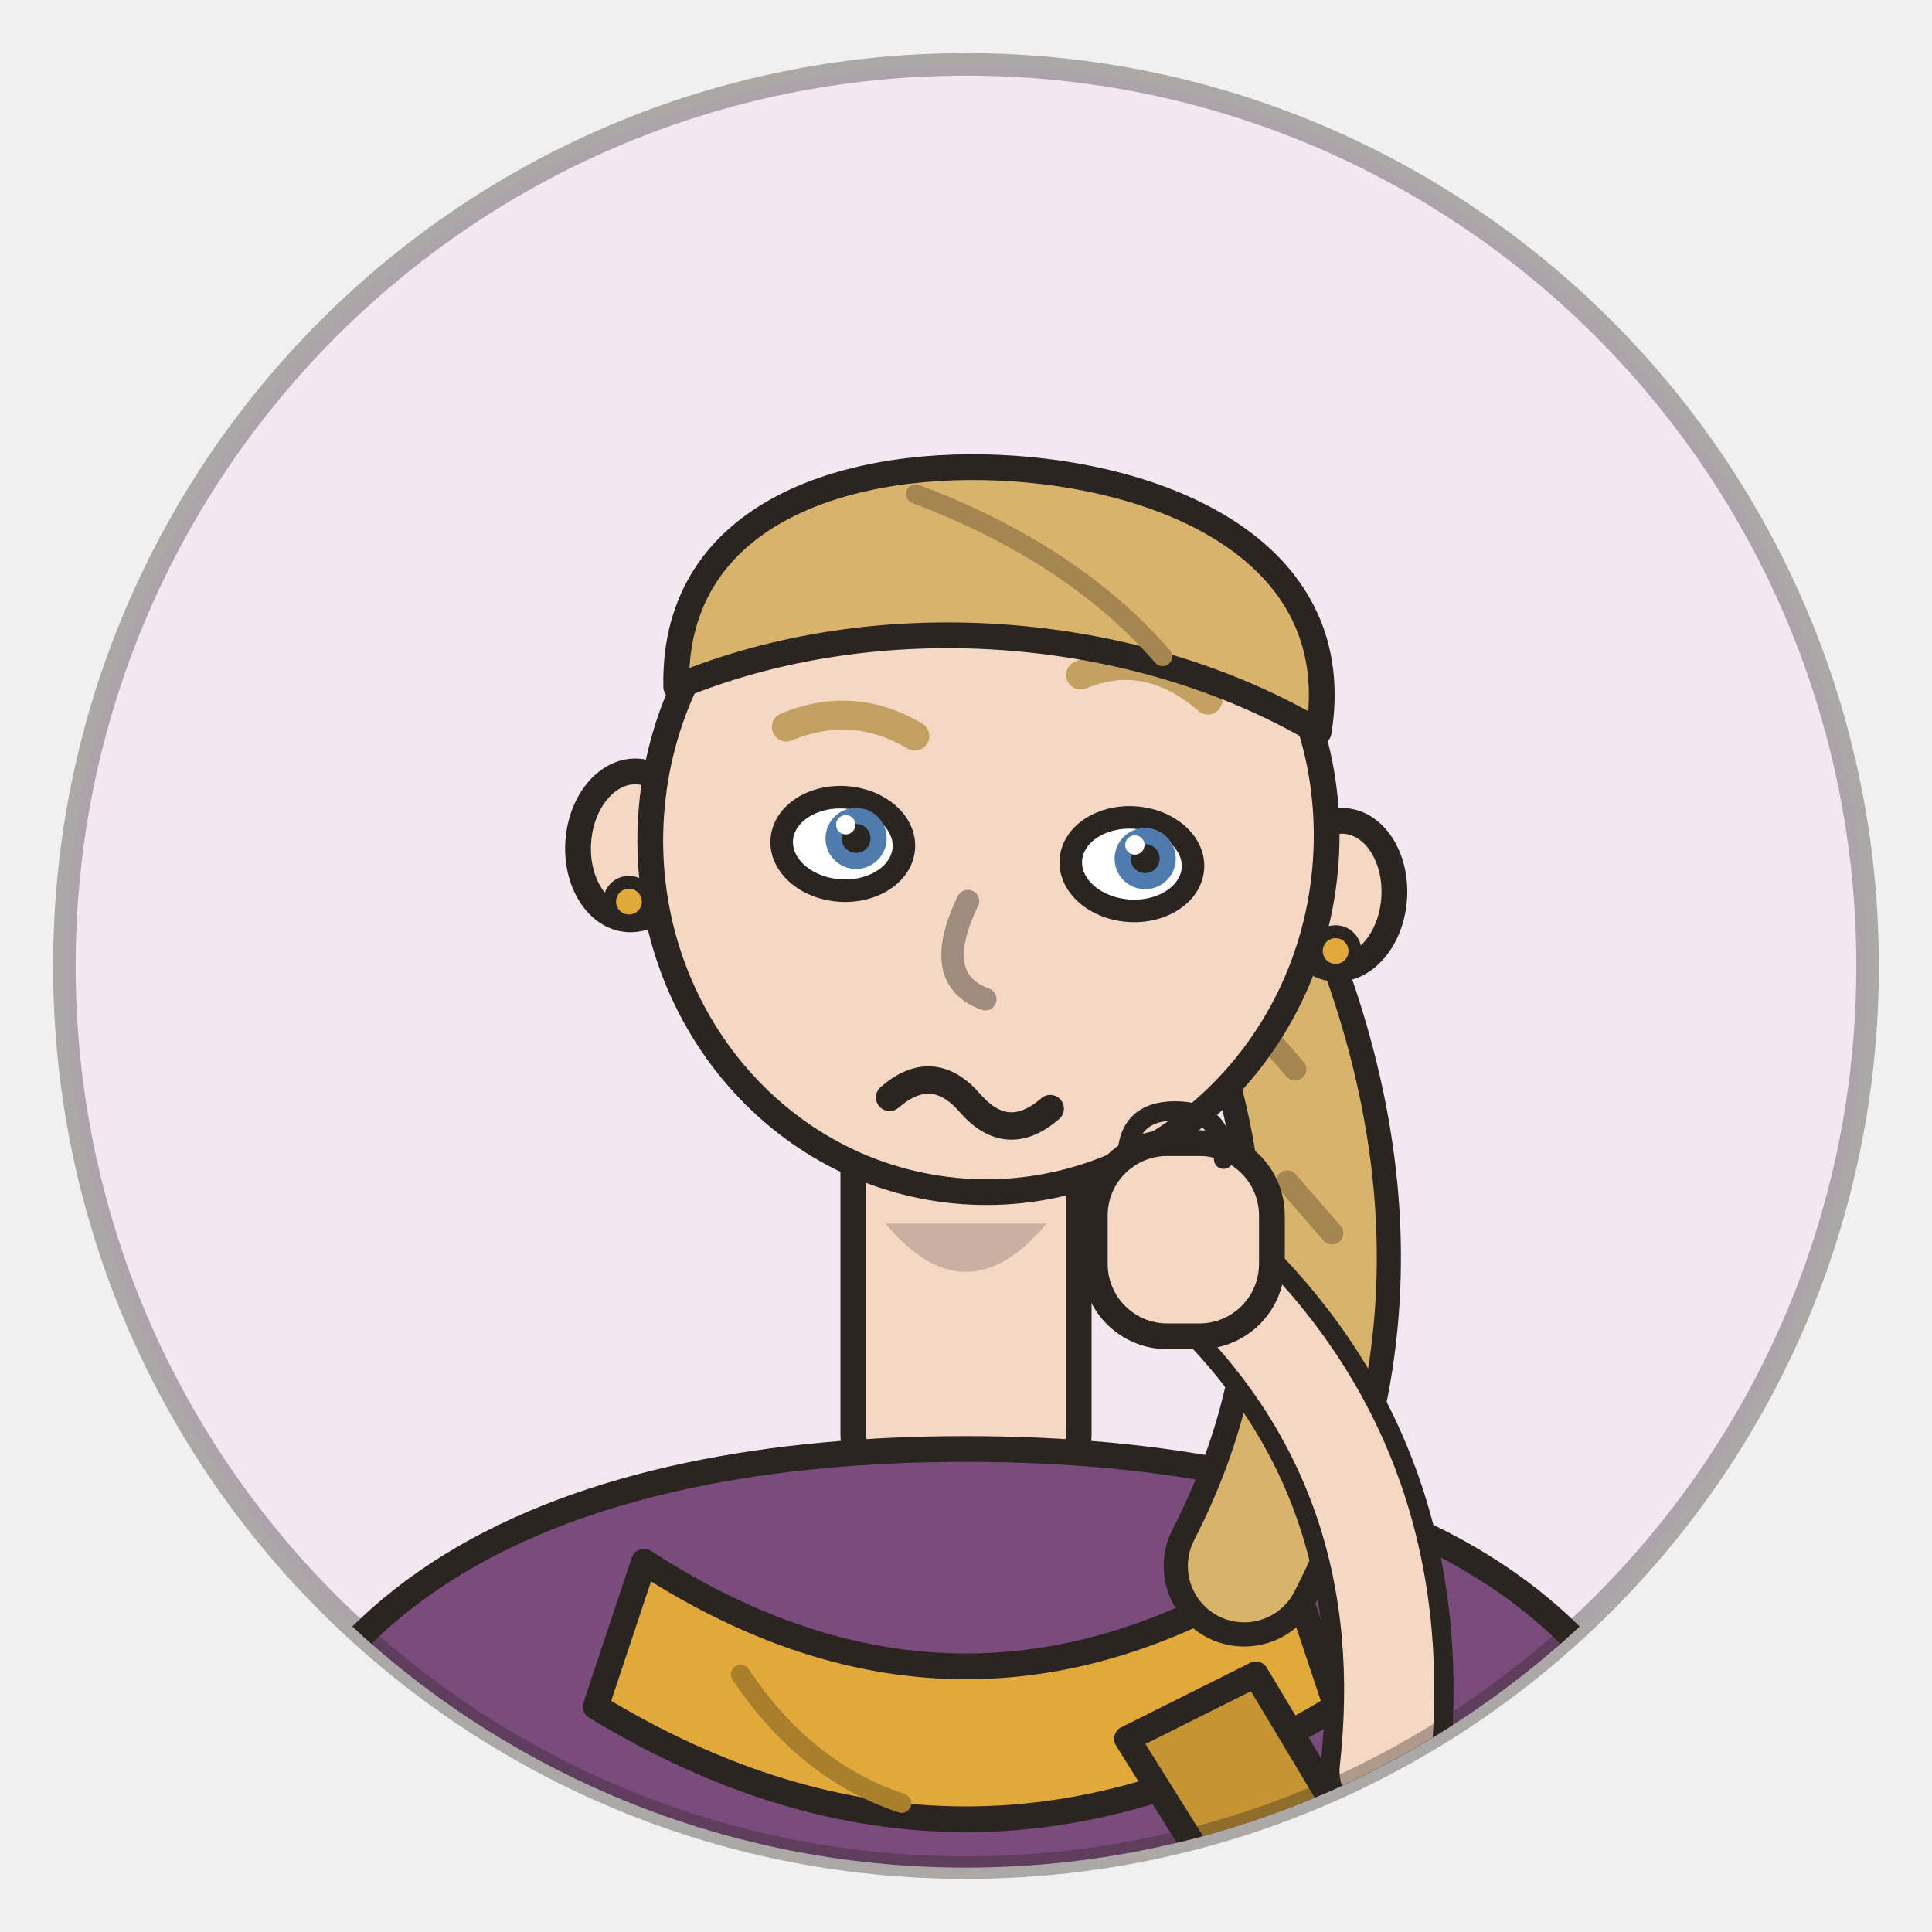
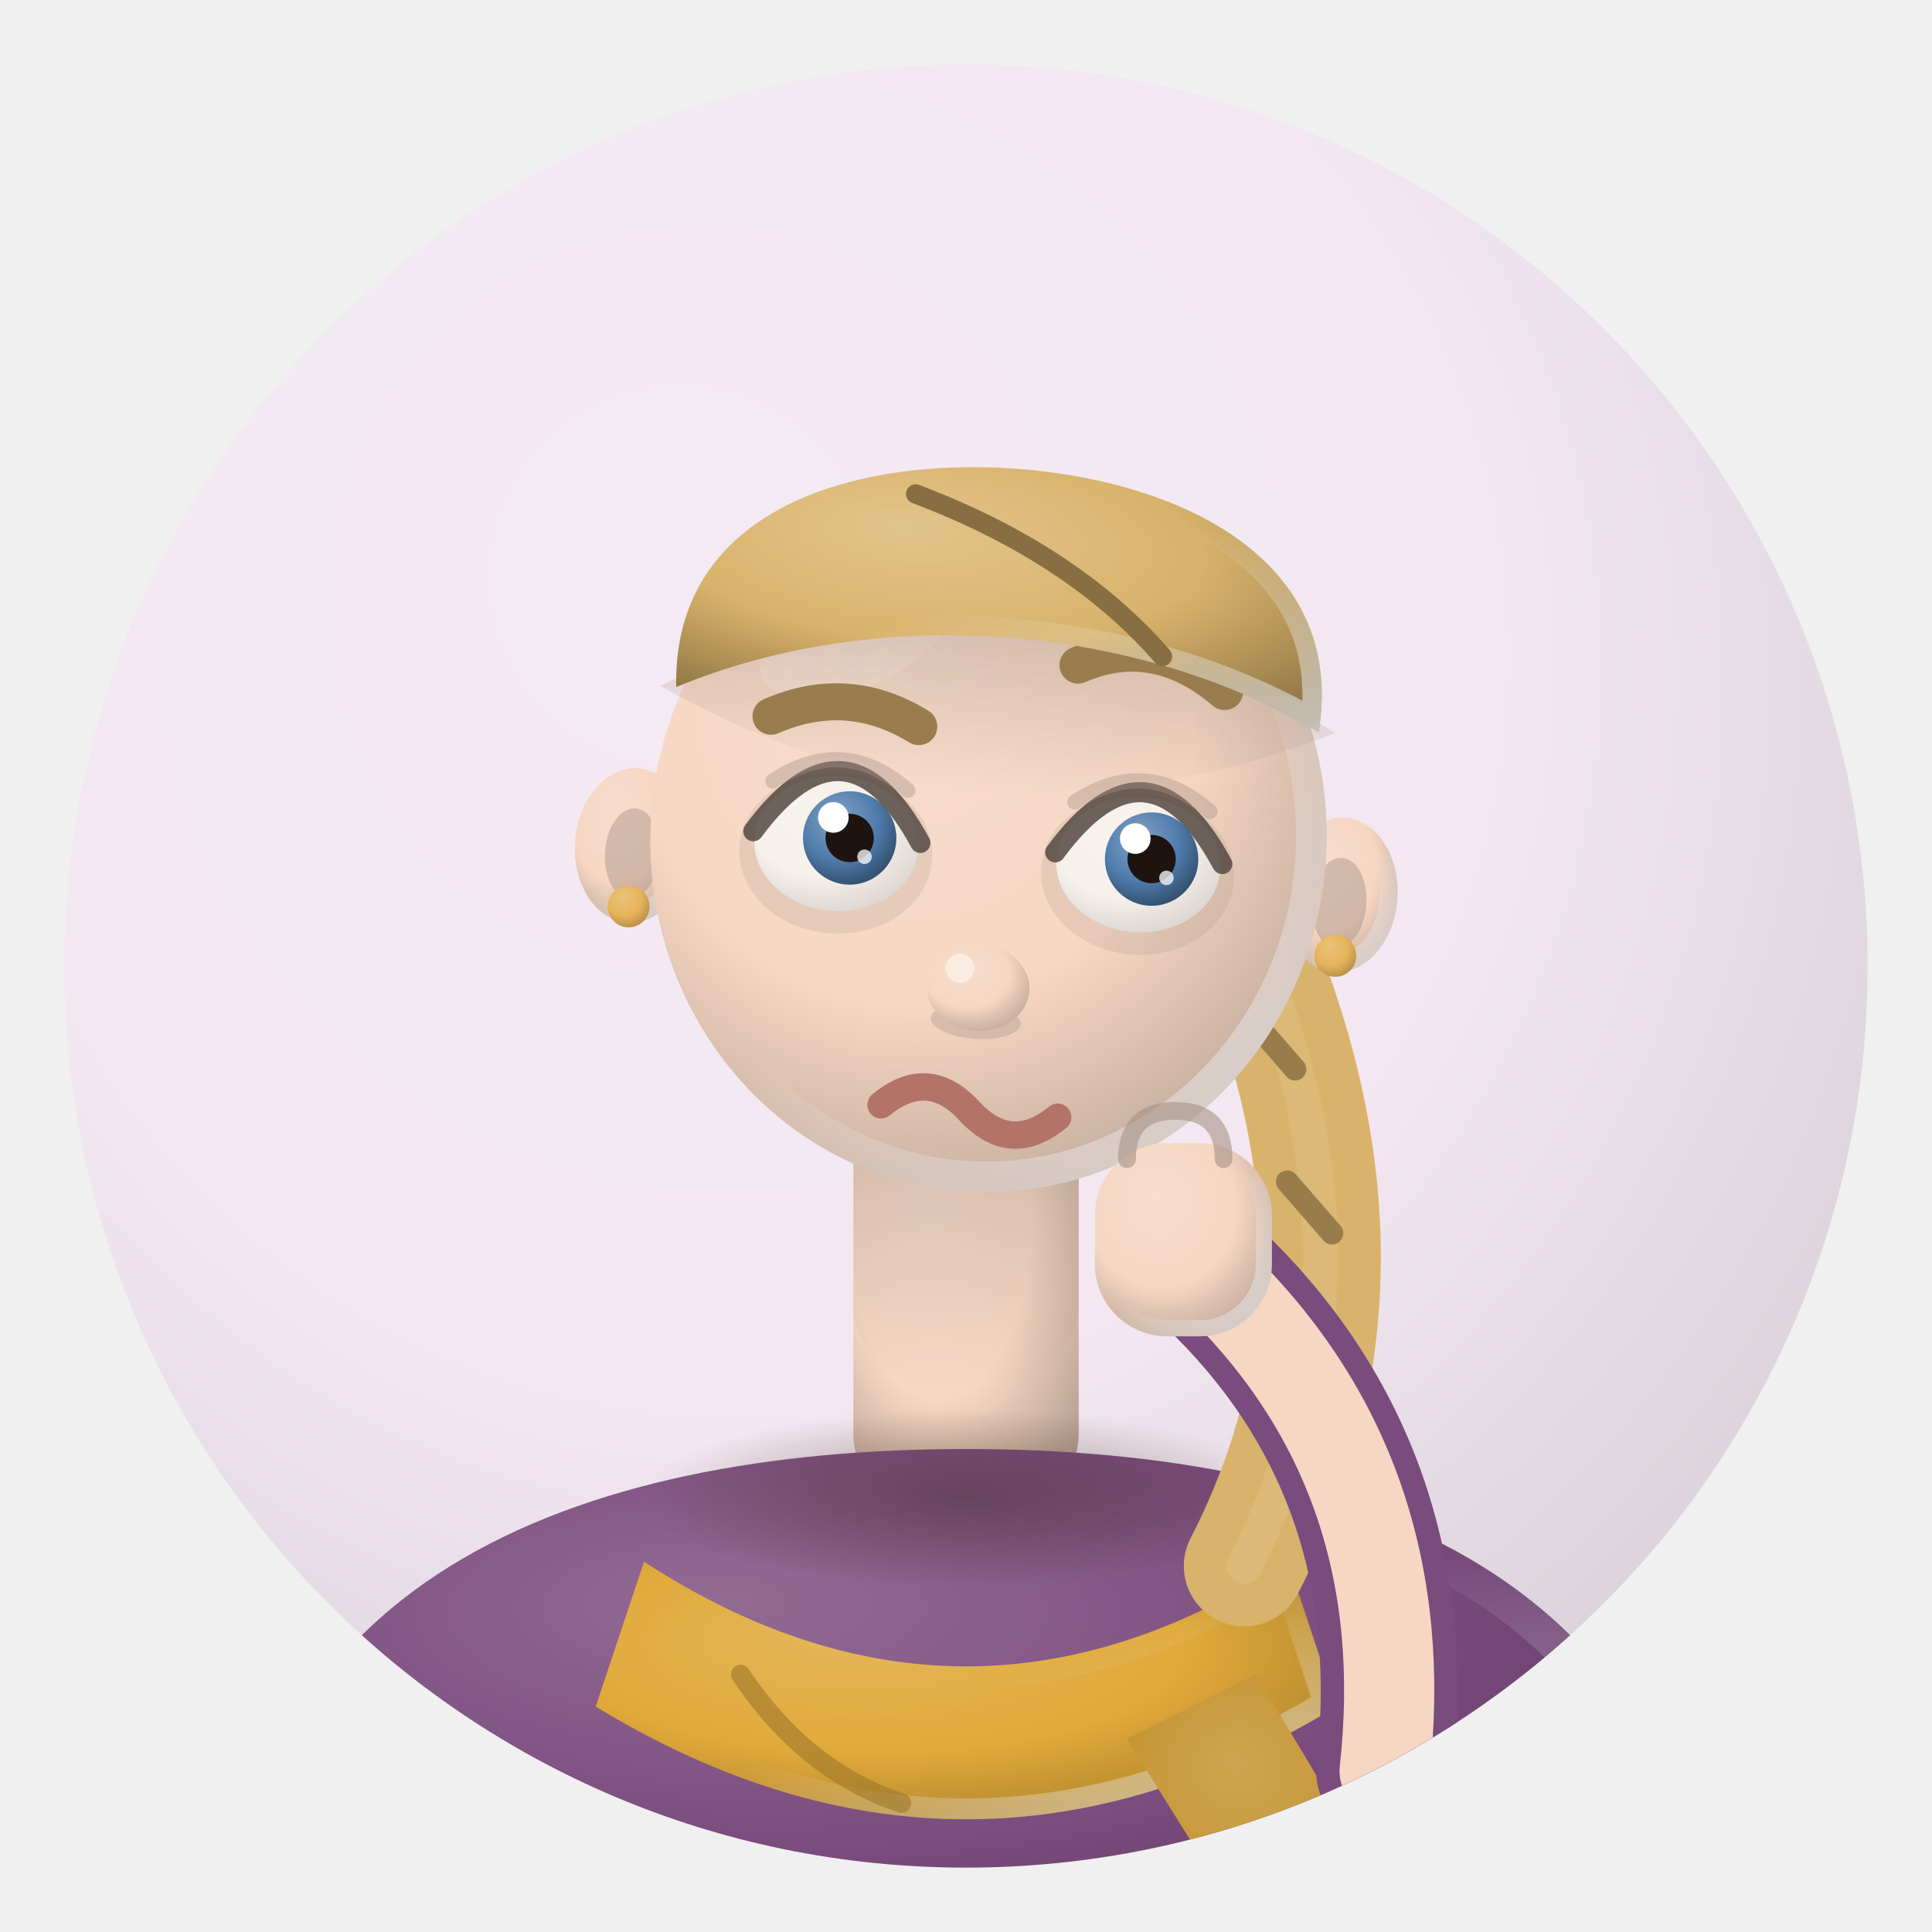
<svg xmlns="http://www.w3.org/2000/svg" viewBox="0 0 120 120" width="240" height="240" role="img" aria-label="Oksana, puzzled">
  <defs>
-     <clipPath id="clip-uk-friend-oksana">
-       <circle cx="60" cy="60" r="56" />
+     <linearGradient id="uk-friend-oksana-rim" x1="0" y1="0" x2="1" y2="1">
+       <stop offset="50%" stop-color="#EEF5FF" stop-opacity="0" />
+       <stop offset="100%" stop-color="#EEF5FF" stop-opacity="0.62" />
+     </linearGradient>
+     <radialGradient id="uk-friend-oksana-shadow" cx="0.5" cy="0.5" r="0.5">
+       <stop offset="0%" stop-color="#3A2418" stop-opacity="0.38" />
+       <stop offset="60%" stop-color="#3A2418" stop-opacity="0.17" />
+       <stop offset="100%" stop-color="#3A2418" stop-opacity="0" />
+     </radialGradient>
+     <radialGradient id="uk-friend-oksana-skin" cx="0.42" cy="0.38" r="0.8" fx="0.33" fy="0.27">
+       <stop offset="0%" stop-color="#F7DDCD" />
+       <stop offset="52%" stop-color="#F6D7C3" />
+       <stop offset="100%" stop-color="#AC9789" />
+     </radialGradient>
+     <radialGradient id="uk-friend-oksana-hair" cx="0.42" cy="0.38" r="0.8" fx="0.33" fy="0.27">
+       <stop offset="0%" stop-color="#E1C48C" />
+       <stop offset="52%" stop-color="#D9B36B" />
+       <stop offset="100%" stop-color="#876F42" />
+     </radialGradient>
+     <radialGradient id="uk-friend-oksana-cloth" cx="0.42" cy="0.38" r="0.8" fx="0.33" fy="0.27">
+       <stop offset="0%" stop-color="#926B94" />
+       <stop offset="52%" stop-color="#7A4B7D" />
+       <stop offset="100%" stop-color="#533355" />
+     </radialGradient>
+     <radialGradient id="uk-friend-oksana-accent" cx="0.42" cy="0.38" r="0.8" fx="0.33" fy="0.27">
+       <stop offset="0%" stop-color="#E5B75A" />
+       <stop offset="52%" stop-color="#E0A93A" />
+       <stop offset="100%" stop-color="#9D7629" />
+     </radialGradient>
+     <radialGradient id="uk-friend-oksana-disc" cx="0.42" cy="0.38" r="0.8" fx="0.33" fy="0.27">
+       <stop offset="0%" stop-color="#F4EAF3" />
+       <stop offset="52%" stop-color="#F3E8F2" />
+       <stop offset="100%" stop-color="#D1C8D0" />
+     </radialGradient>
+     <radialGradient id="uk-friend-oksana-cloth2" cx="0.42" cy="0.38" r="0.8" fx="0.33" fy="0.27">
+       <stop offset="0%" stop-color="#7B5A7E" />
+       <stop offset="52%" stop-color="#663F69" />
+       <stop offset="100%" stop-color="#492D4C" />
+     </radialGradient>
+     <linearGradient id="uk-friend-oksana-neckshade" x1="0" y1="0" x2="0" y2="1">
+       <stop offset="0%" stop-color="#A79285" stop-opacity="0.55" />
+       <stop offset="100%" stop-color="#A79285" stop-opacity="0" />
+     </linearGradient>
+     <clipPath id="uk-friend-oksana-c1">
+       <path d="M14,124 C14,98 36,90 60,90 C84,90 106,98 106,124Z" />
+     </clipPath>
+     <clipPath id="uk-friend-oksana-c2">
+       <path d="M40,97 Q60,110 80,97 L83,106 Q60,120 37,106Z" />
+     </clipPath>
+     <radialGradient id="uk-friend-oksana-accent2" cx="0.42" cy="0.38" r="0.8" fx="0.33" fy="0.27">
+       <stop offset="0%" stop-color="#CDA450" />
+       <stop offset="52%" stop-color="#C59533" />
+       <stop offset="100%" stop-color="#8E6B25" />
+     </radialGradient>
+     <clipPath id="uk-friend-oksana-c3">
+       <path d="M40,44 C39,33 50,29 60,29 C70,29 81,33 80,44 C68,38 52,38 40,44Z" />
+     </clipPath>
+     <radialGradient id="uk-friend-oksana-gold" cx="0.42" cy="0.38" r="0.8" fx="0.33" fy="0.27">
+       <stop offset="0%" stop-color="#EBC27B" />
+       <stop offset="52%" stop-color="#E6B35A" />
+       <stop offset="100%" stop-color="#A17D3F" />
+     </radialGradient>
+     <clipPath id="uk-friend-oksana-c4">
+       <path d="M34.4,54 a3.6,4.8 0 1 0 7.2,0 a3.6,4.8 0 1 0 -7.2,0Z" />
+     </clipPath>
+     <clipPath id="uk-friend-oksana-c5">
+       <path d="M78.4,54 a3.6,4.8 0 1 0 7.2,0 a3.6,4.8 0 1 0 -7.2,0Z" />
+     </clipPath>
+     <clipPath id="uk-friend-oksana-c6">
+       <path d="M39,52 a21,22 0 1 0 42,0 a21,22 0 1 0 -42,0Z" />
+     </clipPath>
+     <linearGradient id="uk-friend-oksana-hairshadow" x1="0" y1="0" x2="0" y2="1">
+       <stop offset="0%" stop-color="#A79285" stop-opacity="0.45" />
+       <stop offset="100%" stop-color="#A79285" stop-opacity="0" />
+     </linearGradient>
+     <radialGradient id="uk-friend-oksana-eyewhite" cx="0.42" cy="0.38" r="0.8" fx="0.33" fy="0.27">
+       <stop offset="0%" stop-color="#F8F2ED" />
+       <stop offset="52%" stop-color="#F7F1EC" />
+       <stop offset="100%" stop-color="#CFCAC6" />
+     </radialGradient>
+     <radialGradient id="uk-friend-oksana-iris" cx="0.42" cy="0.38" r="0.8" fx="0.33" fy="0.27">
+       <stop offset="0%" stop-color="#84A3C5" />
+       <stop offset="52%" stop-color="#4F7CAC" />
+       <stop offset="100%" stop-color="#24384D" />
+     </radialGradient>
+     <clipPath id="uk-friend-oksana-c7">
+       <path d="M72.5,71H74.5A4.5,4.5 0 0 1 79,75.5V78.5A4.5,4.5 0 0 1 74.5,83H72.5A4.5,4.5 0 0 1 68,78.5V75.5A4.5,4.5 0 0 1 72.5,71Z" />
+     </clipPath>
+     <clipPath id="uk-friend-oksana-c8">
+       <path d="M4,60 a56,56 0 1 0 112,0 a56,56 0 1 0 -112,0Z" />
    </clipPath>
  </defs>
-   <circle cx="60" cy="60" r="56" fill="#F3E8F2" />
-   <g clip-path="url(#clip-uk-friend-oksana)">
-     <path d="M58,66H62A5,5 0 0 1 67,71V89A5,5 0 0 1 62,94H58A5,5 0 0 1 53,89V71A5,5 0 0 1 58,66Z" fill="#F6D7C3" stroke="#2B2522" stroke-width="1.6" />
-     <path d="M55,76 Q60,82 65,76" fill="#CAB0A0" stroke="none" />
-     <path d="M14,124 C14,98 36,90 60,90 C84,90 106,98 106,124Z" fill="#7A4B7D" stroke="#2B2522" stroke-width="1.6" stroke-linejoin="round" />
-     <path d="M40,97 Q60,110 80,97 L83,106 Q60,120 37,106Z" fill="#E0A93A" stroke="#2B2522" stroke-width="1.6" stroke-linejoin="round" />
-     <path d="M70,108 L80,124 H90 L78,104Z" fill="#C59533" stroke="#2B2522" stroke-width="1.6" stroke-linejoin="round" />
-     <path d="M46,104 Q50,110 56,112" fill="none" stroke="#A87F2C" stroke-width="1.2" stroke-linecap="round" stroke-linejoin="round" />
-     <g transform="translate(60,72) rotate(4) translate(-60,-72)">
-       <path d="M75,54 C83,68 85,82 79,96" fill="none" stroke="#2B2522" stroke-width="10" stroke-linecap="round" stroke-linejoin="round" />
-       <path d="M75,54 C83,68 85,82 79,96" fill="none" stroke="#D9B36B" stroke-width="7" stroke-linecap="round" stroke-linejoin="round" />
-       <path d="M77,62 l3,3 M80,72 l3,3 M81,82 l3,3" fill="none" stroke="#A38650" stroke-width="1.4" stroke-linecap="round" stroke-linejoin="round" />
-       <ellipse cx="38" cy="54" rx="3.4" ry="4.6" fill="#F6D7C3" stroke="#2B2522" stroke-width="1.6" />
-       <ellipse cx="82" cy="54" rx="3.4" ry="4.6" fill="#F6D7C3" stroke="#2B2522" stroke-width="1.6" />
-       <circle cx="38" cy="57.5" r="1.2" fill="#E0A93A" stroke="#2B2522" stroke-width="0.8" />
-       <circle cx="82" cy="57.5" r="1.2" fill="#E0A93A" stroke="#2B2522" stroke-width="0.8" />
-       <path d="M39,52 a21,22 0 1 0 42,0 a21,22 0 1 0 -42,0Z" fill="#F6D7C3" stroke="#2B2522" stroke-width="1.6" />
-       <ellipse cx="51" cy="53" rx="3.8" ry="2.9" fill="#FFFFFF" stroke="#2B2522" stroke-width="1.4" />
-       <circle cx="51.8" cy="52.6" r="1.9" fill="#4F7CAC" />
-       <circle cx="51.8" cy="52.6" r="0.9" fill="#2B2522" />
-       <circle cx="51.1" cy="51.8" r="0.6" fill="#FFFFFF" />
-       <ellipse cx="69" cy="53" rx="3.8" ry="2.9" fill="#FFFFFF" stroke="#2B2522" stroke-width="1.4" />
-       <circle cx="69.8" cy="52.6" r="1.9" fill="#4F7CAC" />
-       <circle cx="69.8" cy="52.6" r="0.9" fill="#2B2522" />
-       <circle cx="69.1" cy="51.8" r="0.6" fill="#FFFFFF" />
-       <path d="M47,46 Q51,44 55,46" fill="none" stroke="#C3A160" stroke-width="1.8" stroke-linecap="round" stroke-linejoin="round" />
-       <path d="M65,41.5 Q69,39.5 73,42.5" fill="none" stroke="#C3A160" stroke-width="1.8" stroke-linecap="round" stroke-linejoin="round" />
-       <path d="M59,56 q-2,5 1.5,6" fill="none" stroke="#A08C7F" stroke-width="1.4" stroke-linecap="round" stroke-linejoin="round" />
-       <path d="M55,68.5 q2.5,-2.5 5,0 t5,0" fill="none" stroke="#2B2522" stroke-width="1.7" stroke-linecap="round" stroke-linejoin="round" />
-       <path d="M40,44 C39,33 50,29 60,29 C70,29 81,33 80,44 C68,38 52,38 40,44Z" fill="#D9B36B" stroke="#2B2522" stroke-width="1.6" stroke-linejoin="round" />
-       <path d="M54,31 Q64,34 70,40" fill="none" stroke="#A38650" stroke-width="1.2" stroke-linecap="round" stroke-linejoin="round" />
+   <path d="M4,60 a56,56 0 1 0 112,0 a56,56 0 1 0 -112,0Z" fill="url(#uk-friend-oksana-disc)" />
+   <g clip-path="url(#uk-friend-oksana-c8)">
+     <path d="M58,66H62A5,5 0 0 1 67,71V89A5,5 0 0 1 62,94H58A5,5 0 0 1 53,89V71A5,5 0 0 1 58,66Z" fill="url(#uk-friend-oksana-skin)" />
+     <path d="M58,66H62A5,5 0 0 1 67,71V81A5,5 0 0 1 62,86H58A5,5 0 0 1 53,81V71A5,5 0 0 1 58,66Z" fill="url(#uk-friend-oksana-neckshade)" />
+     <path d="M14,124 C14,98 36,90 60,90 C84,90 106,98 106,124Z" fill="url(#uk-friend-oksana-cloth)" />
+     <path d="M14,124 C14,98 36,90 60,90 C84,90 106,98 106,124Z" fill="none" stroke="url(#uk-friend-oksana-rim)" stroke-width="4.2" clip-path="url(#uk-friend-oksana-c1)" />
+     <ellipse cx="60" cy="93" rx="20" ry="5.5" fill="url(#uk-friend-oksana-shadow)" />
+     <path d="M40,97 Q60,110 80,97 L83,106 Q60,120 37,106Z" fill="url(#uk-friend-oksana-accent)" />
+     <path d="M40,97 Q60,110 80,97 L83,106 Q60,120 37,106Z" fill="none" stroke="url(#uk-friend-oksana-rim)" stroke-width="2.6" clip-path="url(#uk-friend-oksana-c2)" />
+     <path d="M70,108 L80,124 H90 L78,104Z" fill="url(#uk-friend-oksana-accent2)" />
+     <path d="M46,104 Q50,110 56,112" fill="none" stroke="#9D7629" stroke-width="1.2" stroke-linecap="round" stroke-linejoin="round" stroke-opacity="0.6" />
+     <g transform="translate(60 72) rotate(4) scale(1) translate(-60 -72)">
+       <path d="M75,54 C83,68 85,82 79,96" fill="none" stroke="#D9B36B" stroke-width="7.5" stroke-linecap="round" stroke-linejoin="round" />
+       <path d="M75,54 C83,68 85,82 79,96" fill="none" stroke="#E1C48C" stroke-width="2.2" stroke-linecap="round" stroke-linejoin="round" stroke-opacity="0.35" />
+       <path d="M77,62 l3,3 M80,72 l3,3 M81,82 l3,3" fill="none" stroke="#987D4B" stroke-width="1.4" stroke-linecap="round" stroke-linejoin="round" />
+       <path d="M34.4,54 a3.6,4.8 0 1 0 7.2,0 a3.6,4.8 0 1 0 -7.2,0Z" fill="url(#uk-friend-oksana-skin)" />
+       <path d="M34.4,54 a3.6,4.8 0 1 0 7.2,0 a3.6,4.8 0 1 0 -7.2,0Z" fill="none" stroke="url(#uk-friend-oksana-rim)" stroke-width="2.2" clip-path="url(#uk-friend-oksana-c4)" />
+       <ellipse cx="38" cy="54.5" rx="1.7" ry="2.8" fill="#A79285" fill-opacity="0.45" />
+       <circle cx="38" cy="57.8" r="1.3" fill="url(#uk-friend-oksana-gold)" />
+       <path d="M78.4,54 a3.6,4.8 0 1 0 7.2,0 a3.6,4.8 0 1 0 -7.2,0Z" fill="url(#uk-friend-oksana-skin)" />
+       <path d="M78.4,54 a3.6,4.8 0 1 0 7.2,0 a3.6,4.8 0 1 0 -7.2,0Z" fill="none" stroke="url(#uk-friend-oksana-rim)" stroke-width="2.2" clip-path="url(#uk-friend-oksana-c5)" />
+       <ellipse cx="82" cy="54.5" rx="1.7" ry="2.8" fill="#A79285" fill-opacity="0.45" />
+       <circle cx="82" cy="57.8" r="1.3" fill="url(#uk-friend-oksana-gold)" />
+       <path d="M39,52 a21,22 0 1 0 42,0 a21,22 0 1 0 -42,0Z" fill="url(#uk-friend-oksana-skin)" />
+       <path d="M39,52 a21,22 0 1 0 42,0 a21,22 0 1 0 -42,0Z" fill="none" stroke="url(#uk-friend-oksana-rim)" stroke-width="3.8" clip-path="url(#uk-friend-oksana-c6)" />
+       <ellipse cx="51" cy="40" rx="6.5" ry="3.2" transform="rotate(-28 51 40)" fill="#FFFFFF" fill-opacity="0.2" />
+       <path d="M39,44 Q60,32 81,44 Q60,54 39,44Z" fill="url(#uk-friend-oksana-hairshadow)" />
+       <ellipse cx="50.6" cy="53.6" rx="6" ry="5" fill="#A79285" fill-opacity="0.2" />
+       <ellipse cx="50.6" cy="53" rx="5.1" ry="4.2" fill="url(#uk-friend-oksana-eyewhite)" />
+       <circle cx="51.4" cy="52.6" r="2.9" fill="url(#uk-friend-oksana-iris)" />
+       <circle cx="51.4" cy="52.6" r="1.5" fill="#1D1310" />
+       <circle cx="50.3" cy="51.4" r="0.95" fill="#FFFFFF" />
+       <circle cx="52.4" cy="53.7" r="0.45" fill="#FFFFFF" fill-opacity="0.75" />
+       <path d="M45.4,52.6 Q50.6,44.4 55.8,52.6" fill="none" stroke="#544942" stroke-width="1.25" stroke-linecap="round" stroke-linejoin="round" stroke-opacity="0.85" />
+       <path d="M46.4,49.4 Q50.6,46.2 54.8,49.4" fill="none" stroke="#A79285" stroke-width="0.95" stroke-linecap="round" stroke-linejoin="round" stroke-opacity="0.4" />
+       <ellipse cx="69.4" cy="53.6" rx="6" ry="5" fill="#A79285" fill-opacity="0.2" />
+       <ellipse cx="69.4" cy="53" rx="5.1" ry="4.2" fill="url(#uk-friend-oksana-eyewhite)" />
+       <circle cx="70.2" cy="52.6" r="2.9" fill="url(#uk-friend-oksana-iris)" />
+       <circle cx="70.2" cy="52.6" r="1.5" fill="#1D1310" />
+       <circle cx="69.1" cy="51.4" r="0.95" fill="#FFFFFF" />
+       <circle cx="71.2" cy="53.7" r="0.45" fill="#FFFFFF" fill-opacity="0.75" />
+       <path d="M64.2,52.6 Q69.4,44.4 74.6,52.6" fill="none" stroke="#544942" stroke-width="1.25" stroke-linecap="round" stroke-linejoin="round" stroke-opacity="0.85" />
+       <path d="M65.2,49.4 Q69.4,46.2 73.6,49.4" fill="none" stroke="#A79285" stroke-width="0.95" stroke-linecap="round" stroke-linejoin="round" stroke-opacity="0.4" />
+       <path d="M46,45.4 Q50.6,43 55.2,45.4" fill="none" stroke="#997D4E" stroke-width="2.3" stroke-linecap="round" stroke-linejoin="round" />
+       <path d="M64.8,40.9 Q69.4,38.5 74,41.9" fill="none" stroke="#997D4E" stroke-width="2.3" stroke-linecap="round" stroke-linejoin="round" />
+       <ellipse cx="60" cy="63.4" rx="2.8" ry="1.1" fill="#A79285" fill-opacity="0.35" />
+       <path d="M56.8,61.3 a3.2,2.7 0 1 0 6.4,0 a3.2,2.7 0 1 0 -6.4,0Z" fill="url(#uk-friend-oksana-skin)" />
+       <circle cx="58.8" cy="60.2" r="0.9" fill="#FFFFFF" fill-opacity="0.45" />
+       <path d="M54.5,69 q2.75,-2.6 5.5,0 t5.5,0" fill="none" stroke="#B37368" stroke-width="1.7" stroke-linecap="round" stroke-linejoin="round" />
+       <path d="M40,44 C39,33 50,29 60,29 C70,29 81,33 80,44 C68,38 52,38 40,44Z" fill="url(#uk-friend-oksana-hair)" />
+       <path d="M40,44 C39,33 50,29 60,29 C70,29 81,33 80,44 C68,38 52,38 40,44Z" fill="none" stroke="url(#uk-friend-oksana-rim)" stroke-width="2.4" clip-path="url(#uk-friend-oksana-c3)" />
+       <path d="M54,31 Q64,34 70,40" fill="none" stroke="#876F42" stroke-width="1.2" stroke-linecap="round" stroke-linejoin="round" />
    </g>
-     <path d="M86,110 Q88,92 76,80" fill="none" stroke="#2B2522" stroke-width="8" stroke-linecap="round" stroke-linejoin="round" />
+     <path d="M86,110 Q88,92 76,80" fill="none" stroke="#7A4B7D" stroke-width="8.5" stroke-linecap="round" stroke-linejoin="round" />
    <path d="M86,110 Q88,92 76,80" fill="none" stroke="#F6D7C3" stroke-width="5.6" stroke-linecap="round" stroke-linejoin="round" />
-     <path d="M72.5,71H74.5A4.5,4.5 0 0 1 79,75.5V78.5A4.5,4.5 0 0 1 74.5,83H72.5A4.5,4.5 0 0 1 68,78.5V75.5A4.5,4.5 0 0 1 72.5,71Z" fill="#F6D7C3" stroke="#2B2522" stroke-width="1.6" stroke-linejoin="round" />
-     <path d="M70,72 q0,-3 3,-3 q3,0 3,3" fill="none" stroke="#2B2522" stroke-width="1.2" stroke-linecap="round" stroke-linejoin="round" />
+     <path d="M72.5,71H74.5A4.5,4.5 0 0 1 79,75.5V78.5A4.5,4.5 0 0 1 74.5,83H72.5A4.5,4.5 0 0 1 68,78.5V75.5A4.5,4.5 0 0 1 72.5,71Z" fill="url(#uk-friend-oksana-skin)" />
+     <path d="M72.5,71H74.5A4.5,4.5 0 0 1 79,75.5V78.5A4.5,4.5 0 0 1 74.5,83H72.5A4.5,4.5 0 0 1 68,78.5V75.5A4.5,4.5 0 0 1 72.5,71Z" fill="none" stroke="url(#uk-friend-oksana-rim)" stroke-width="2" clip-path="url(#uk-friend-oksana-c7)" />
+     <path d="M70,72 q0,-3 3,-3 q3,0 3,3" fill="none" stroke="#A79285" stroke-width="1.1" stroke-linecap="round" stroke-linejoin="round" stroke-opacity="0.6" />
  </g>
-   <circle cx="60" cy="60" r="56" fill="none" stroke="#2B2522" stroke-width="1.4" stroke-opacity="0.35" />
</svg>
